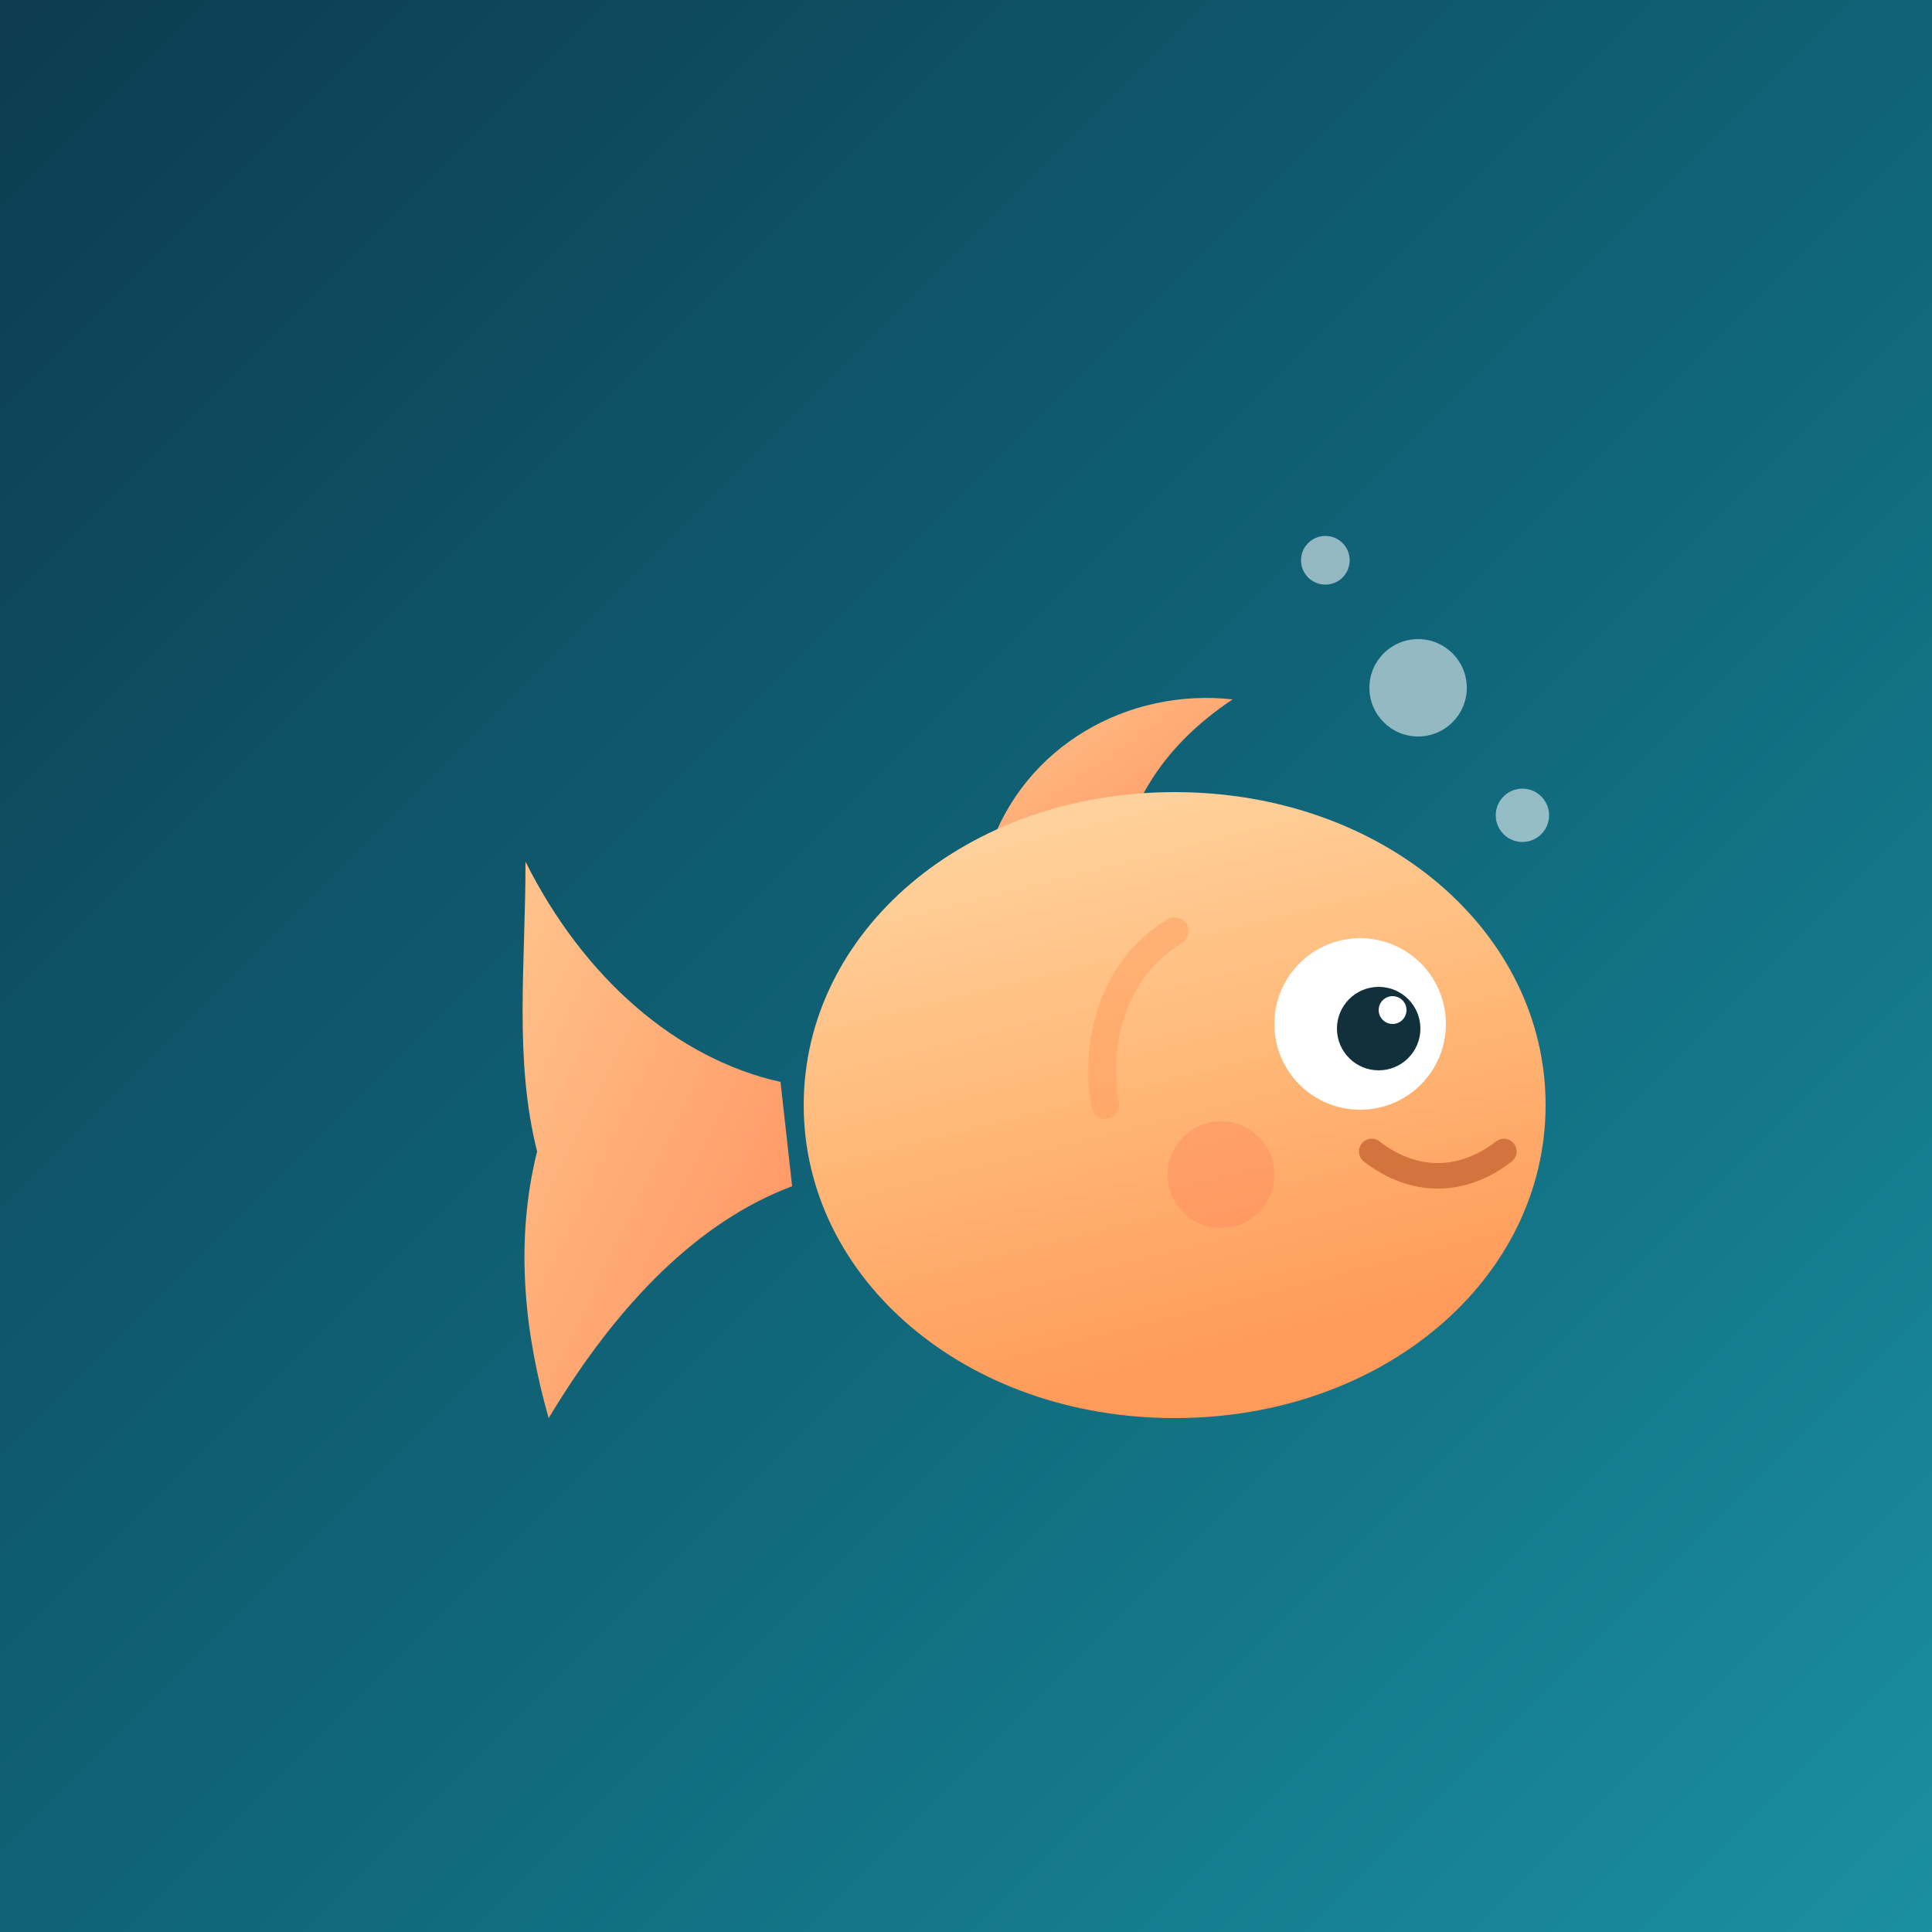
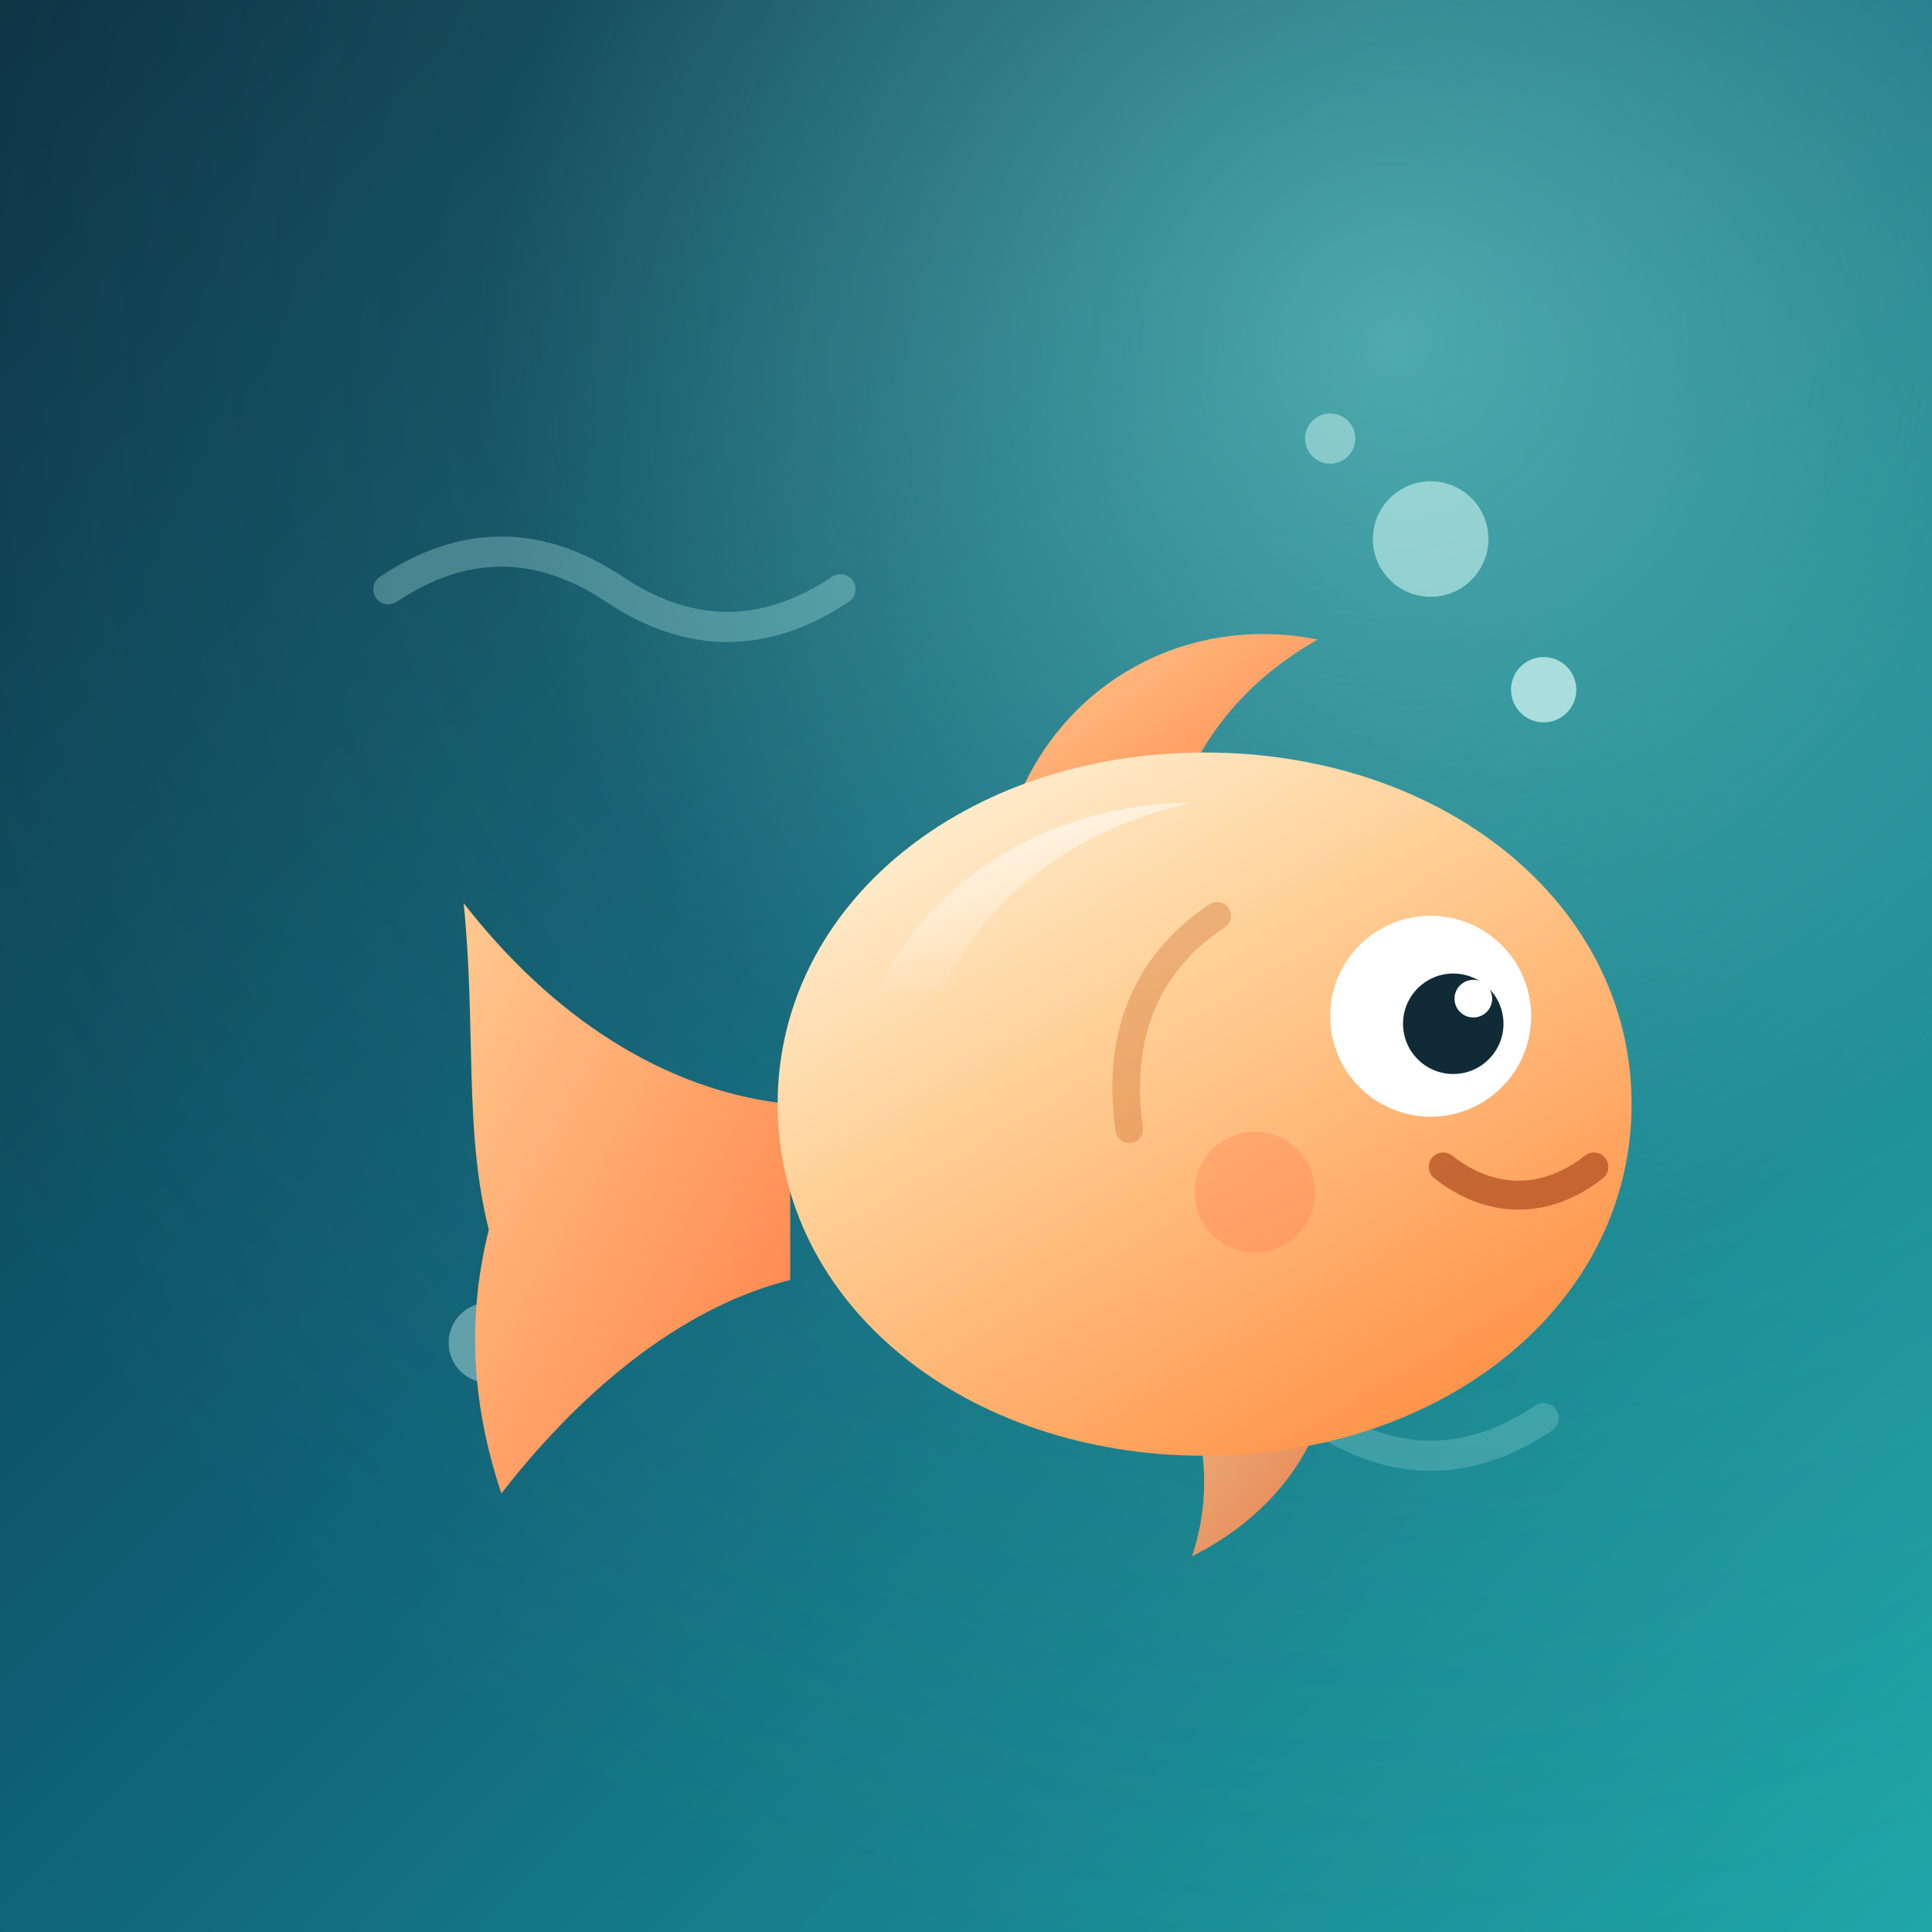
<svg xmlns="http://www.w3.org/2000/svg" viewBox="0 0 120 120" width="512" height="512">
  <defs>
-     <linearGradient id="bgm" x1="0" y1="0" x2="1" y2="1">
-       <stop offset="0%" stop-color="#0d3b4f" />
-       <stop offset="55%" stop-color="#10667a" />
-       <stop offset="100%" stop-color="#1a90a0" />
+     <linearGradient id="bg" x1="0" y1="0" x2="1" y2="1">
+       <stop offset="0%" stop-color="#0b2f40" />
+       <stop offset="46%" stop-color="#0f5f74" />
+       <stop offset="100%" stop-color="#1fa7a8" />
    </linearGradient>
-     <linearGradient id="bodym" x1="0" y1="0" x2="0.3" y2="1">
-       <stop offset="0%" stop-color="#ffd9a8" />
-       <stop offset="55%" stop-color="#ffb877" />
-       <stop offset="100%" stop-color="#ff9a5a" />
+     <radialGradient id="glow" cx="0.72" cy="0.18" r="0.85">
+       <stop offset="0%" stop-color="#7fe8dd" stop-opacity="0.55" />
+       <stop offset="55%" stop-color="#7fe8dd" stop-opacity="0.08" />
+       <stop offset="100%" stop-color="#7fe8dd" stop-opacity="0" />
+     </radialGradient>
+     <linearGradient id="body" x1="0.15" y1="0.05" x2="0.8" y2="0.95">
+       <stop offset="0%" stop-color="#fff0d4" />
+       <stop offset="38%" stop-color="#ffcf95" />
+       <stop offset="100%" stop-color="#ff9147" />
    </linearGradient>
-     <linearGradient id="finm" x1="0" y1="0" x2="1" y2="1">
-       <stop offset="0%" stop-color="#ffc48c" />
-       <stop offset="100%" stop-color="#ff8f5e" />
+     <linearGradient id="fin" x1="0" y1="0" x2="1" y2="1">
+       <stop offset="0%" stop-color="#ffc98f" />
+       <stop offset="100%" stop-color="#ff7f45" />
    </linearGradient>
-     <linearGradient id="bellym" x1="0" y1="0" x2="0" y2="1">
-       <stop offset="0%" stop-color="#fff6e6" stop-opacity="0.95" />
-       <stop offset="100%" stop-color="#ffe2bd" stop-opacity="0.6" />
+     <linearGradient id="shine" x1="0" y1="0" x2="0.4" y2="1">
+       <stop offset="0%" stop-color="#ffffff" stop-opacity="0.75" />
+       <stop offset="100%" stop-color="#ffffff" stop-opacity="0" />
    </linearGradient>
  </defs>
-   <rect x="0" y="0" width="120" height="120" fill="url(#bgm)" />
-   <g transform="translate(60 60) scale(0.72) translate(-60 -60)">
-     <g fill="#ffffff" opacity="0.55">
-       <circle cx="99" cy="36" r="4.2" />
-       <circle cx="108" cy="47" r="2.3" />
-       <circle cx="91" cy="25" r="2.1" />
+   <rect width="120" height="120" fill="url(#bg)" />
+   <rect width="120" height="120" fill="url(#glow)" />
+   <g transform="translate(60 60) scale(0.78) translate(-60 -60)">
+     <g fill="none" stroke="#bff5ee" stroke-linecap="round" opacity="0.3">
+       <path d="M14 30c6-4 12-4 18 0s12 4 18 0" stroke-width="2.4" />
+       <path d="M70 96c6-4 12-4 18 0s12 4 18 0" stroke-width="2.4" opacity="0.7" />
    </g>
-     <path d="M44 70c-9-2-17-9-22-19 0 9-1 17 1 25-2 8-1 16 1 23 6-10 13-17 21-20z" fill="url(#finm)" />
-     <path d="M62 50c3-9 12-14 21-13-6 4-9 9-10 15z" fill="url(#finm)" />
-     <path d="M46 72c0-15 14-27 32-27s32 12 32 27-14 27-32 27-32-12-32-27z" fill="url(#bodym)" />
-     <path d="M78 57c-5 3-7 9-6 15" stroke="#ff9a5a" stroke-width="2.4" fill="none" stroke-linecap="round" opacity="0.45" />
-     <circle cx="94" cy="65" r="7.4" fill="#ffffff" />
-     <circle cx="95.6" cy="65.4" r="3.6" fill="#12303c" />
-     <circle cx="96.8" cy="63.8" r="1.2" fill="#ffffff" />
-     <circle cx="82" cy="78" r="4.6" fill="#ff7a59" opacity="0.32" />
-     <path d="M95 76c3.6 2.8 7.8 2.8 11.4 0" stroke="#c4622f" stroke-width="2.2" fill="none" stroke-linecap="round" opacity="0.75" />
+     <g fill="#d9fbf6">
+       <circle cx="97" cy="26" r="4.6" opacity="0.55" />
+       <circle cx="106" cy="38" r="2.6" opacity="0.7" />
+       <circle cx="89" cy="18" r="2" opacity="0.45" />
+       <circle cx="22" cy="90" r="3.2" opacity="0.4" />
+     </g>
+     <path d="M46 71c-10-1-19-7-26-16 1 10 0 18 2 26-2 8-1 15 1 21 7-9 15-15 23-17z" fill="url(#fin)" />
+     <path d="M64 47c4-10 14-15 24-13-7 4-11 10-12 17z" fill="url(#fin)" />
+     <path d="M74 88c5 6 6 13 4 19 6-3 10-8 11-14z" fill="url(#fin)" opacity="0.9" />
+     <path d="M45 71c0-16 15-28 34-28s34 12 34 28-15 28-34 28-34-12-34-28z" fill="url(#body)" />
+     <path d="M53 62c4-9 14-15 25-15-9 2-16 7-20 15z" fill="url(#shine)" />
+     <path d="M80 56c-6 4-8 10-7 17" stroke="#c96a2c" stroke-width="2.2" fill="none" stroke-linecap="round" opacity="0.35" />
+     <circle cx="97" cy="64" r="8" fill="#ffffff" />
+     <circle cx="98.8" cy="64.6" r="4" fill="#102b36" />
+     <circle cx="100.4" cy="62.6" r="1.5" fill="#ffffff" />
+     <circle cx="83" cy="78" r="4.8" fill="#ff6f4a" opacity="0.28" />
+     <path d="M98 76c3.8 3 8.2 3 12 0" stroke="#b65627" stroke-width="2.3" fill="none" stroke-linecap="round" opacity="0.8" />
  </g>
</svg>
